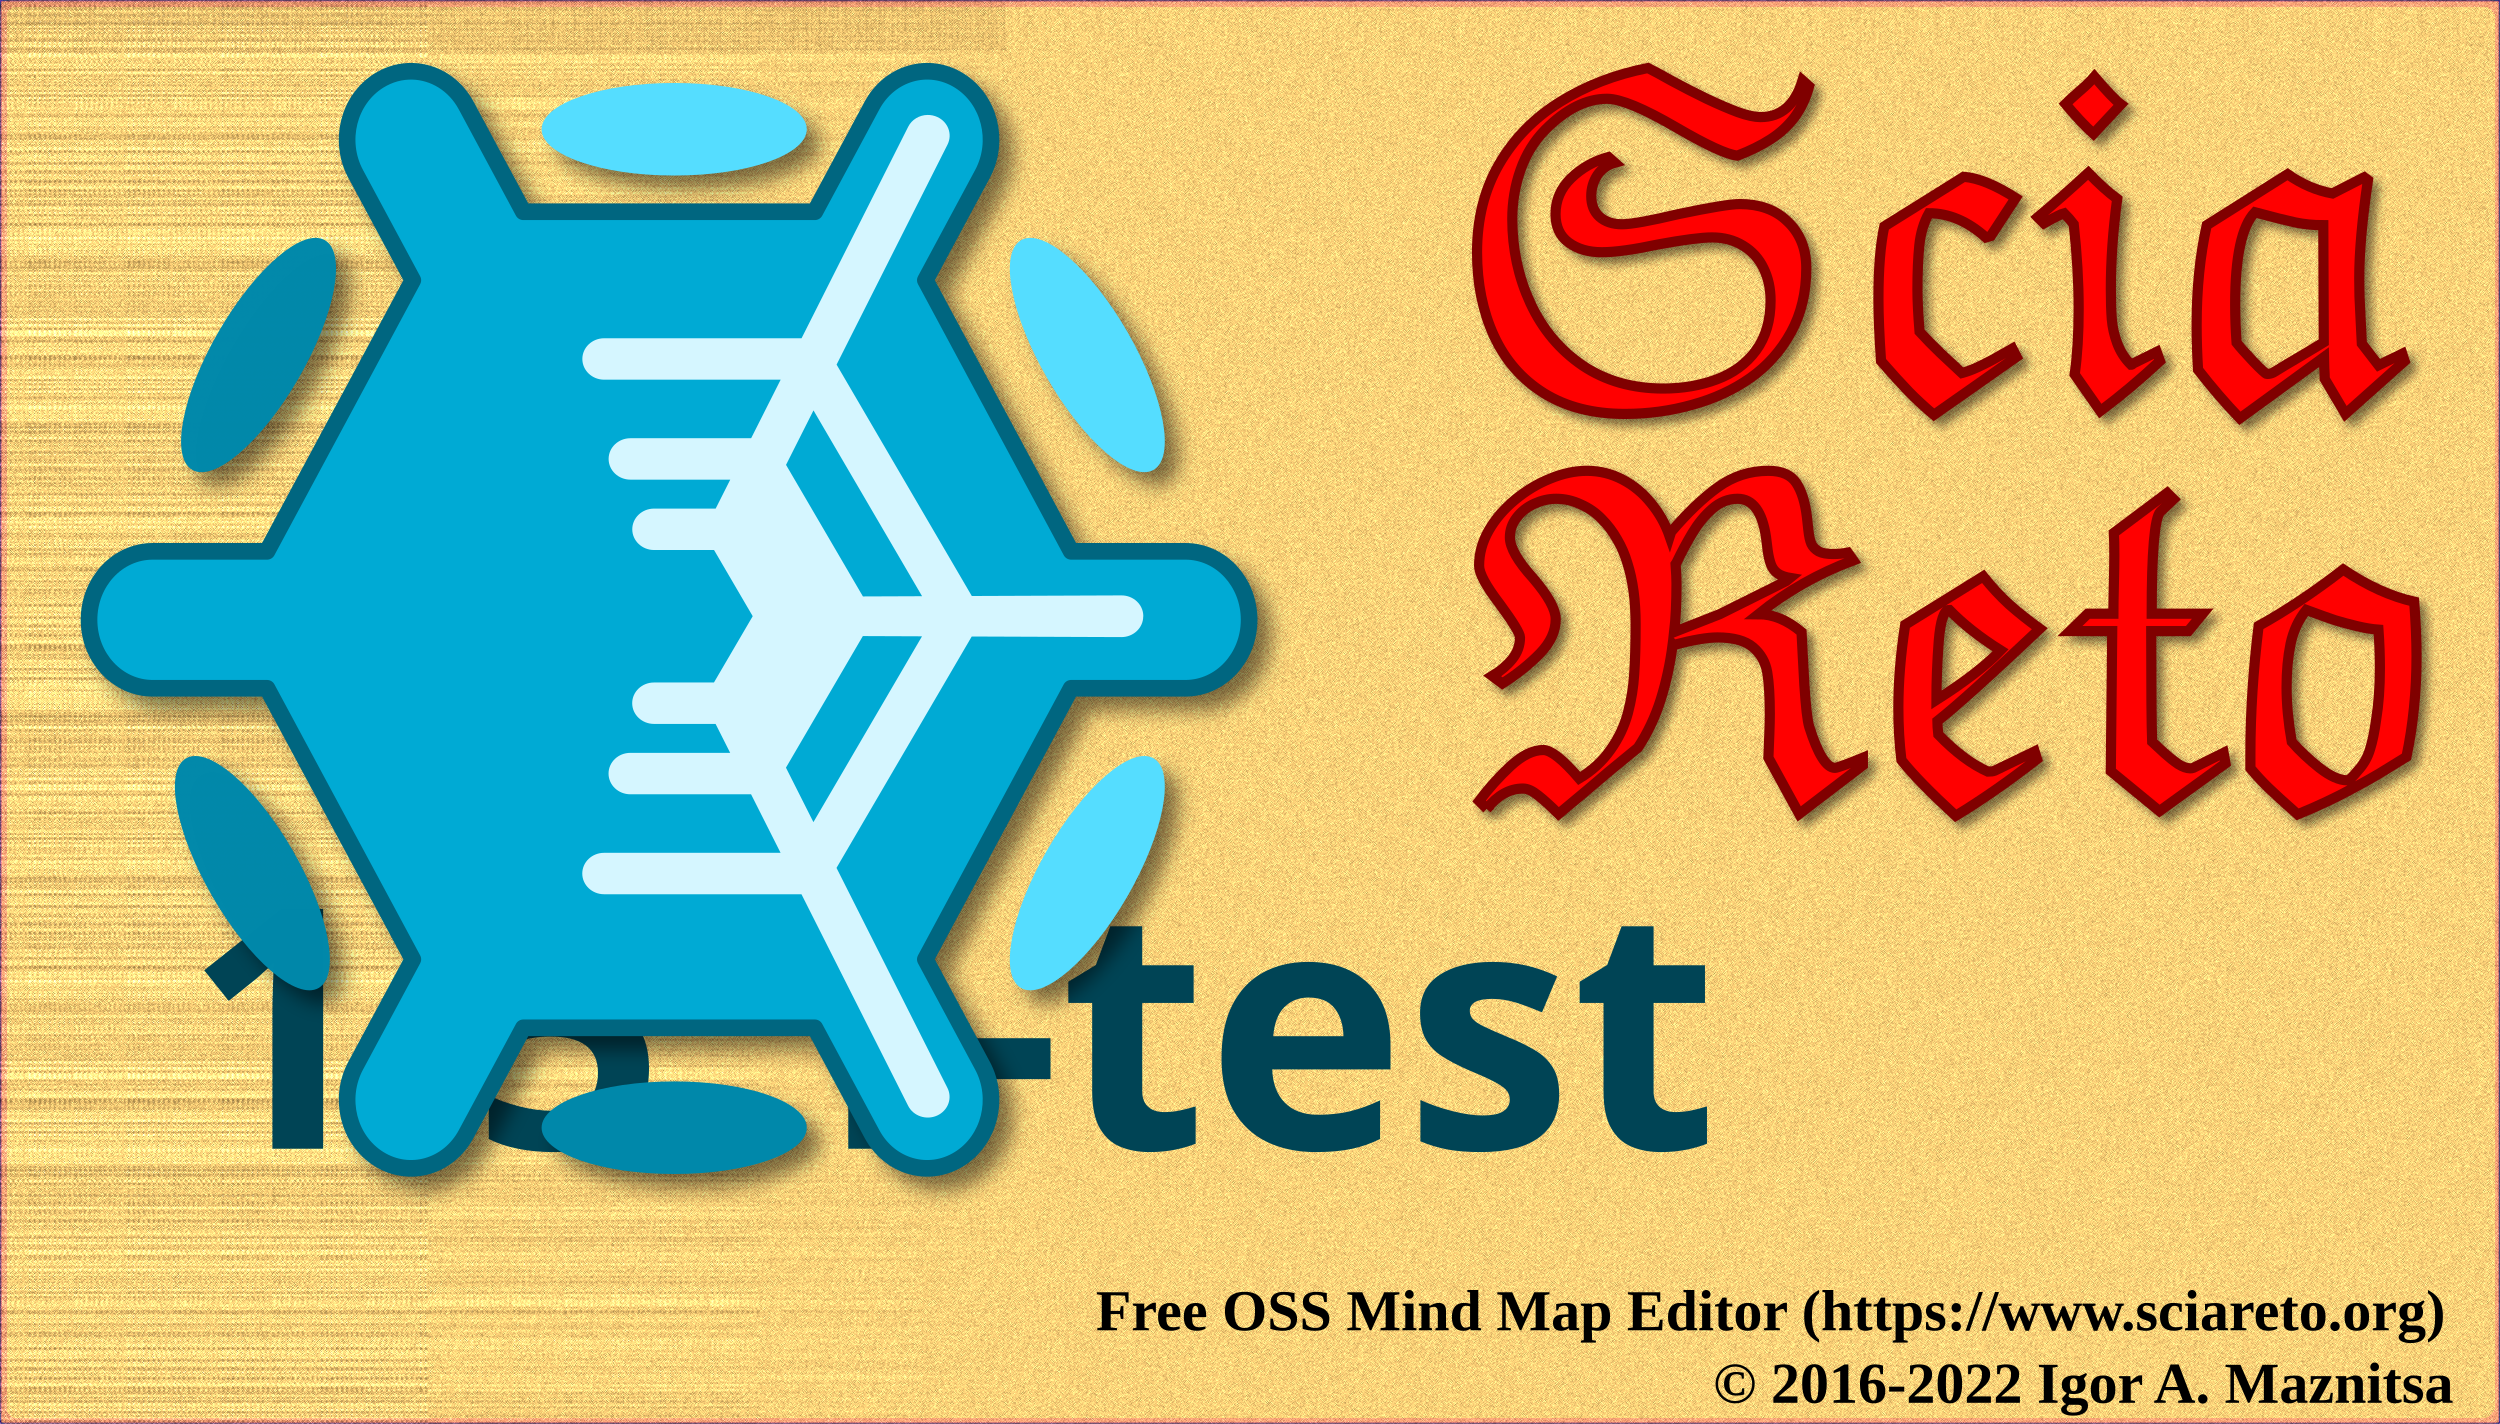
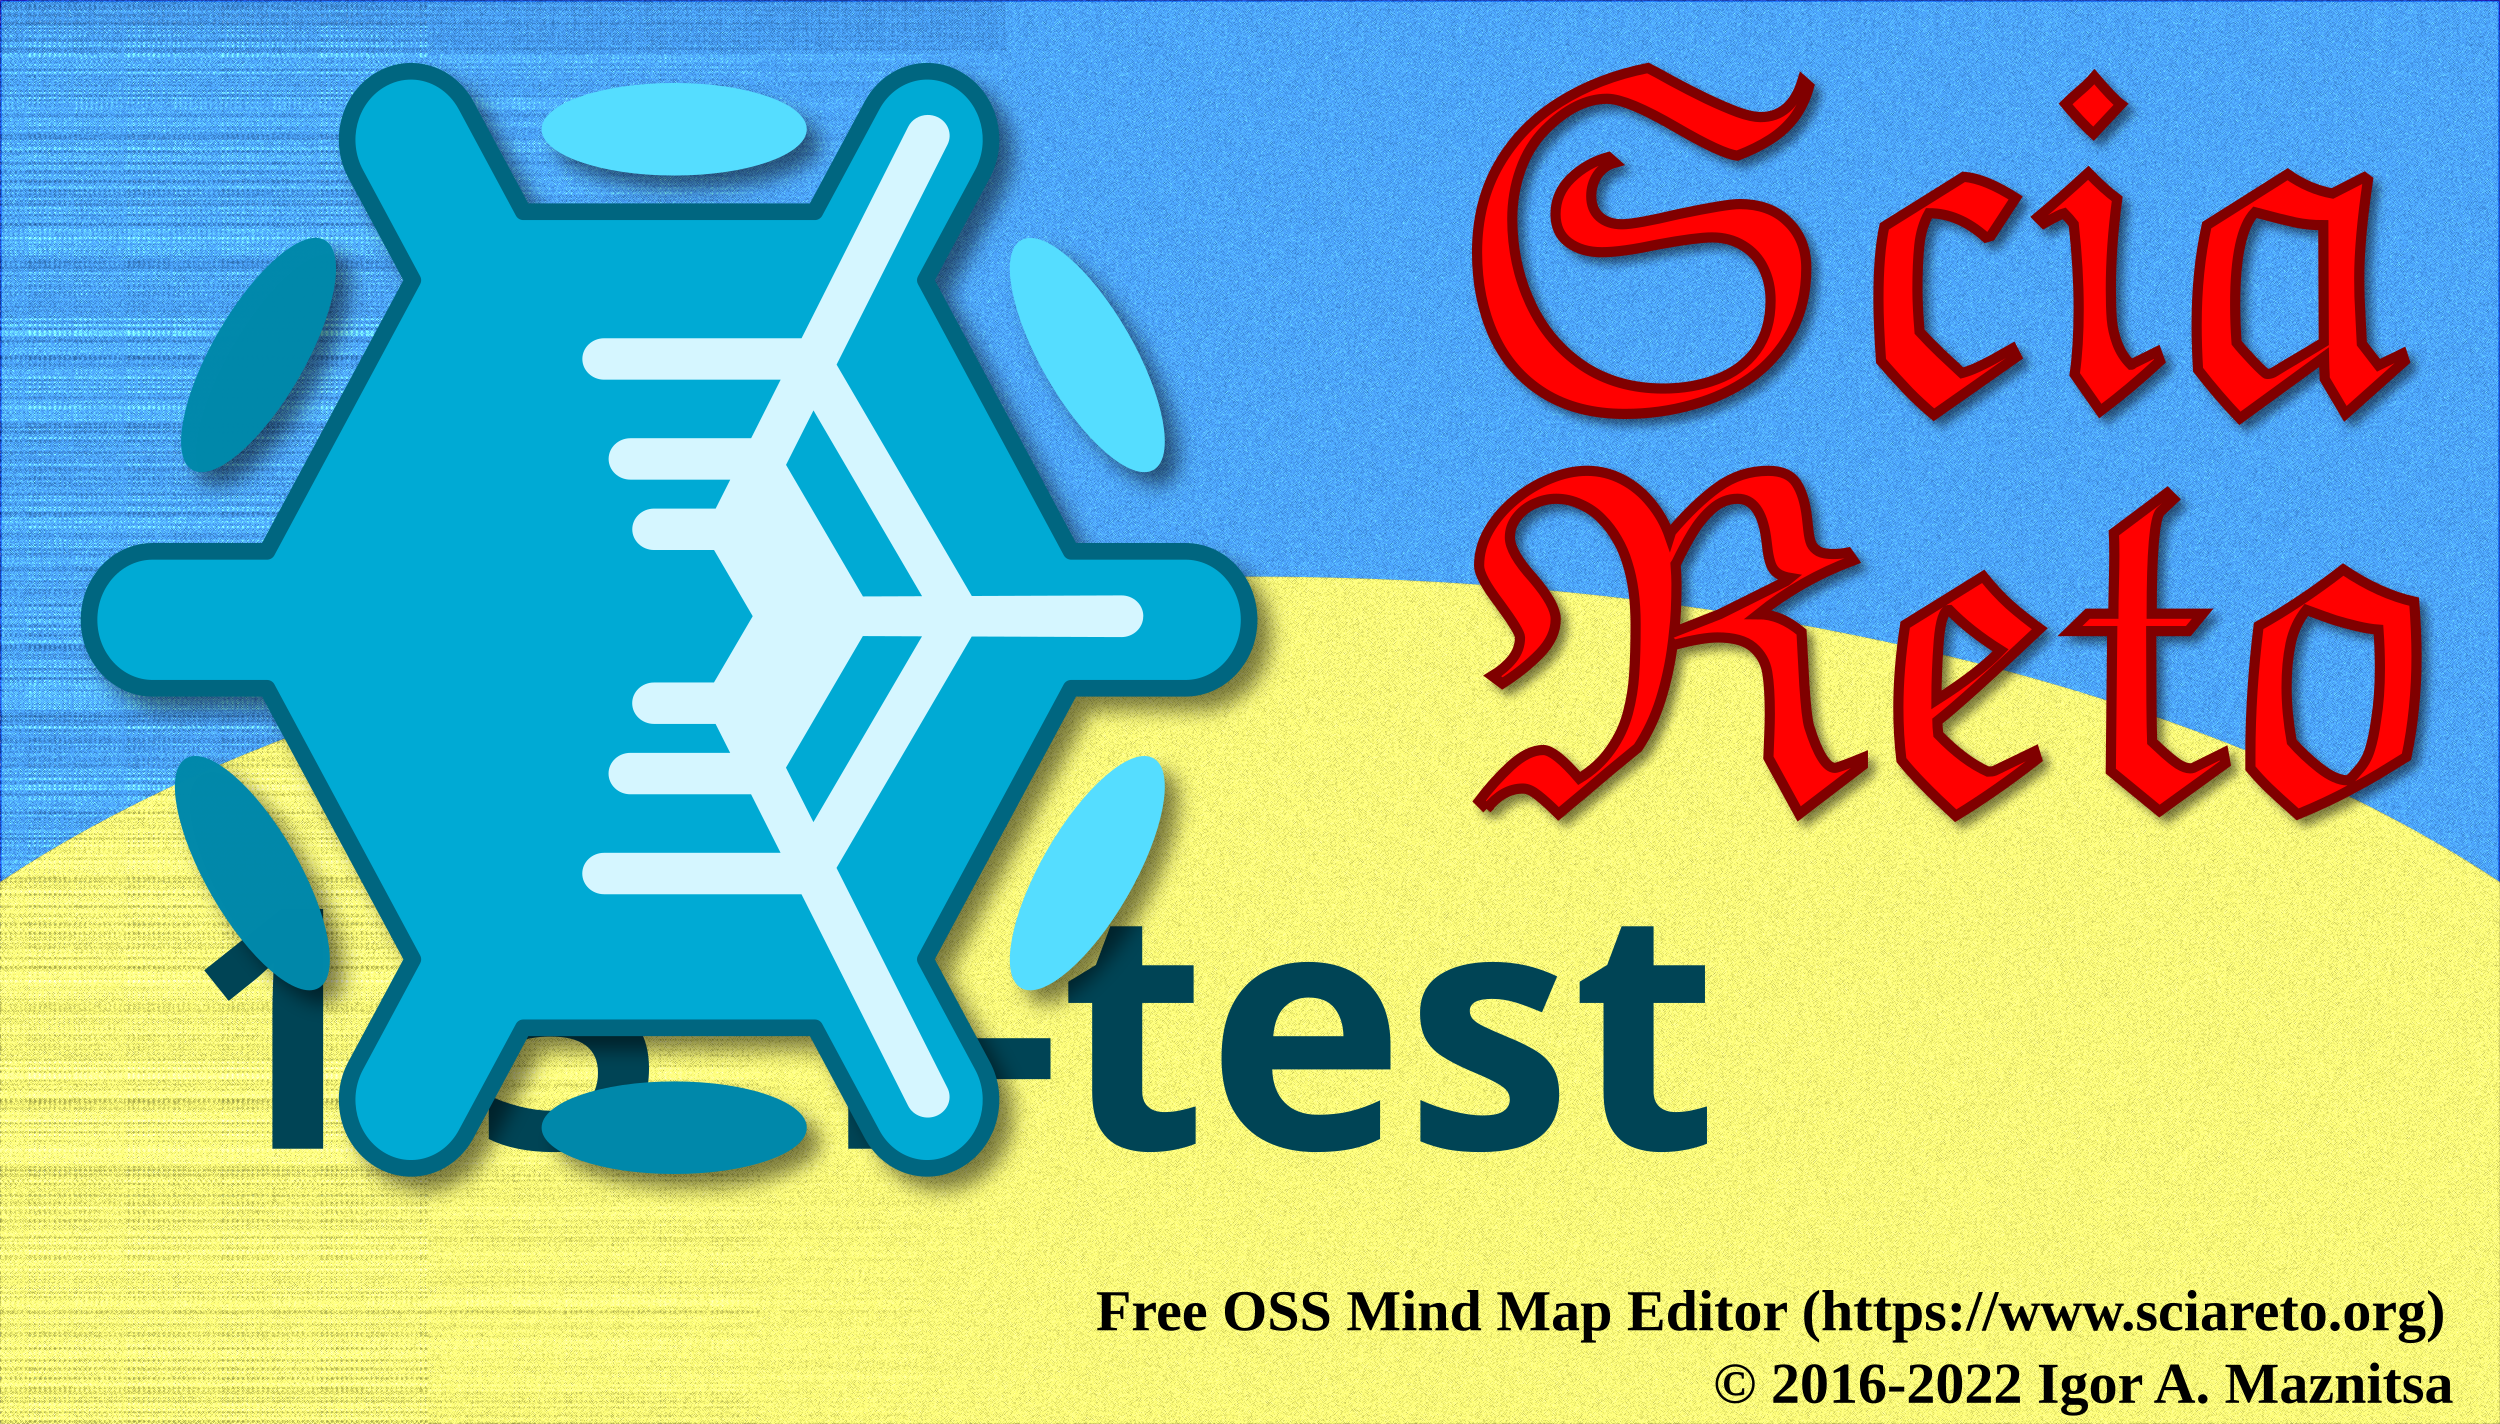
<svg xmlns="http://www.w3.org/2000/svg" version="1.1" id="svg4155" viewBox="0 0 1938.143 1103.857" height="311.533mm" width="546.987mm">
  <defs id="defs4157">
    <filter style="color-interpolation-filters:sRGB;" id="filter4274">
      <feFlood flood-opacity="0.498" flood-color="rgb(0,0,0)" result="flood" id="feFlood4276" />
      <feComposite in="flood" in2="SourceGraphic" operator="in" result="composite1" id="feComposite4278" />
      <feGaussianBlur in="composite1" stdDeviation="3" result="blur" id="feGaussianBlur4280" />
      <feOffset dx="6" dy="6" result="offset" id="feOffset4282" />
      <feComposite in="SourceGraphic" in2="offset" operator="over" result="fbSourceGraphic" id="feComposite4284" />
      <feColorMatrix result="fbSourceGraphicAlpha" in="fbSourceGraphic" values="0 0 0 -1 0 0 0 0 -1 0 0 0 0 -1 0 0 0 0 1 0" id="feColorMatrix4286" />
      <feFlood id="feFlood4288" flood-opacity="0.498" flood-color="rgb(0,0,0)" result="flood" in="fbSourceGraphic" />
      <feComposite id="feComposite4290" in2="fbSourceGraphic" in="flood" operator="in" result="composite1" />
      <feGaussianBlur id="feGaussianBlur4292" in="composite1" stdDeviation="19.4" result="blur" />
      <feOffset id="feOffset4294" dx="42.2" dy="42.2" result="offset" />
      <feComposite id="feComposite4296" in2="offset" in="fbSourceGraphic" operator="over" result="composite2" />
    </filter>
    <filter height="1.4" y="-0.2" width="1.4" x="-0.2" style="color-interpolation-filters:sRGB;" id="filter5015">
      <feGaussianBlur result="result1" in="SourceGraphic" stdDeviation="2" id="feGaussianBlur5017" />
      <feTurbulence result="result0" numOctaves="5" baseFrequency="0.05" type="fractalNoise" id="feTurbulence5019" />
      <feDisplacementMap result="result2" scale="10" yChannelSelector="G" xChannelSelector="R" in="result1" in2="result0" id="feDisplacementMap5021" />
      <feColorMatrix values="1 0 0 0 0 0 1 0 0 0 0 0 1 0 0 0 0 0 10 0 " result="result3" id="feColorMatrix5023" />
      <feBlend mode="multiply" in="result2" result="result5" in2="result3" id="feBlend5025" />
      <feGaussianBlur result="result4" in="result3" stdDeviation="5" id="feGaussianBlur5027" />
      <feComposite k1="0.5" k3="1.5" k2="0.15" in="result4" in2="result5" operator="arithmetic" result="result6" id="feComposite5029" />
      <feComposite operator="in" in="result6" in2="result4" id="feComposite5031" />
    </filter>
    <filter style="color-interpolation-filters:sRGB;" id="filter5576">
      <feTurbulence result="result1" baseFrequency="0.064" numOctaves="4" type="fractalNoise" id="feTurbulence5578" />
      <feGaussianBlur in="SourceAlpha" stdDeviation="4.9" result="result91" id="feGaussianBlur5580" />
      <feComposite operator="out" in="SourceAlpha" in2="result91" id="feComposite5582" />
      <feComposite in2="result1" id="feComposite5584" />
      <feColorMatrix result="result1" values="1 0 0 0 0 0 1 0 0 0 0 0 1 0 0 0 0 0 20 -9" id="feColorMatrix5586" />
      <feComposite result="result1" operator="in" in="SourceGraphic" in2="result1" id="feComposite5588" />
      <feTurbulence baseFrequency="0.032" numOctaves="1" result="result92" id="feTurbulence5590" />
      <feDisplacementMap scale="4.1" yChannelSelector="G" xChannelSelector="R" in="result1" in2="result92" id="feDisplacementMap5592" result="fbSourceGraphic" />
      <feColorMatrix result="fbSourceGraphicAlpha" in="fbSourceGraphic" values="0 0 0 -1 0 0 0 0 -1 0 0 0 0 -1 0 0 0 0 1 0" id="feColorMatrix4409" />
      <feMorphology id="feMorphology4411" radius="2" in="fbSourceGraphic" result="result0" />
      <feTurbulence id="feTurbulence4413" numOctaves="1" baseFrequency="0.078" result="result91" />
      <feDisplacementMap id="feDisplacementMap4415" in2="result91" in="result0" scale="6.3" xChannelSelector="R" yChannelSelector="G" result="fbSourceGraphic" />
      <feColorMatrix result="fbSourceGraphicAlpha" in="fbSourceGraphic" values="0 0 0 -1 0 0 0 0 -1 0 0 0 0 -1 0 0 0 0 1 0" id="feColorMatrix4417" />
      <feGaussianBlur id="feGaussianBlur4419" result="result0" in="fbSourceGraphic" stdDeviation="1" />
      <feTurbulence id="feTurbulence4421" type="turbulence" baseFrequency="0.057" seed="4" numOctaves="4" result="result1" />
      <feDisplacementMap id="feDisplacementMap4423" in2="result1" xChannelSelector="R" result="result91" />
      <feComposite id="feComposite4425" in2="result91" result="result2" operator="out" in="result0" />
      <feComposite id="feComposite4427" in2="result2" k1="0.1" k3="1.2" in="fbSourceGraphicAlpha" operator="arithmetic" result="result5" />
      <feBlend id="feBlend4429" in2="result5" result="fbSourceGraphic" mode="multiply" />
      <feGaussianBlur id="feGaussianBlur4431" stdDeviation="3" in="fbSourceGraphic" result="result0" />
      <feSpecularLighting id="feSpecularLighting4433" in="result0" result="result1" lighting-color="rgb(254,230,93)" surfaceScale="3" specularConstant="0.4" specularExponent="15">
        <fePointLight id="fePointLight4435" x="-5000" y="-10000" z="20000" />
      </feSpecularLighting>
      <feComposite id="feComposite4437" in2="fbSourceGraphic" in="result1" result="result2" operator="in" />
      <feComposite id="feComposite4439" in2="result2" k1="-1" in="fbSourceGraphic" result="result4" operator="arithmetic" k2="2.5" k3="3.5" />
      <feBlend id="feBlend4441" in2="result4" mode="multiply" />
    </filter>
    <filter height="1.4" y="-0.2" width="1.4" x="-0.2" style="color-interpolation-filters:sRGB;" id="filter3575">
      <feGaussianBlur result="result1" in="SourceGraphic" stdDeviation="2" id="feGaussianBlur3577" />
      <feTurbulence result="result0" numOctaves="5" baseFrequency="0.05" type="fractalNoise" id="feTurbulence3579" />
      <feDisplacementMap result="result2" scale="10" yChannelSelector="G" xChannelSelector="R" in="result1" in2="result0" id="feDisplacementMap3581" />
      <feColorMatrix values="1 0 0 0 0 0 1 0 0 0 0 0 1 0 0 0 0 0 10 0 " result="result3" id="feColorMatrix3583" />
      <feBlend mode="multiply" in="result2" result="result5" in2="result3" id="feBlend3585" />
      <feGaussianBlur result="result4" in="result3" stdDeviation="5" id="feGaussianBlur3587" />
      <feComposite k1="0.5" k3="1.5" k2="0.15" in="result4" in2="result5" operator="arithmetic" result="result6" id="feComposite3589" />
      <feComposite operator="in" in="result6" in2="result4" id="feComposite3591" />
    </filter>
    <filter style="color-interpolation-filters:sRGB;" id="filter1775" x="-0.017" y="-0.022" width="1.042" height="1.055">
      <feFlood flood-opacity="0.498" flood-color="rgb(0,0,0)" result="flood" id="feFlood1765" />
      <feComposite in="flood" in2="SourceGraphic" operator="in" result="composite1" id="feComposite1767" />
      <feGaussianBlur in="composite1" stdDeviation="4" result="blur" id="feGaussianBlur1769" />
      <feOffset dx="6" dy="6" result="offset" id="feOffset1771" />
      <feComposite in="SourceGraphic" in2="offset" operator="over" result="composite2" id="feComposite1773" />
    </filter>
    <filter style="color-interpolation-filters:sRGB;" id="filter1787" x="-0.027" y="-0.028" width="1.066" height="1.069">
      <feFlood flood-opacity="0.498" flood-color="rgb(0,0,0)" result="flood" id="feFlood1777" />
      <feComposite in="flood" in2="SourceGraphic" operator="in" result="composite1" id="feComposite1779" />
      <feGaussianBlur in="composite1" stdDeviation="4" result="blur" id="feGaussianBlur1781" />
      <feOffset dx="6" dy="6" result="offset" id="feOffset1783" />
      <feComposite in="SourceGraphic" in2="offset" operator="over" result="composite2" id="feComposite1785" />
    </filter>
-     <filter style="color-interpolation-filters:sRGB;" id="filter1599" x="-0.006" y="-0.011" width="1.013" height="1.023">
-       <feGaussianBlur in="SourceGraphic" stdDeviation="4" result="result3" id="feGaussianBlur1575" />
+     <filter style="color-interpolation-filters:sRGB;" id="filter1599" x="-0.018" y="-0.032" width="1.036" height="1.063">
+       <feGaussianBlur in="SourceGraphic" stdDeviation="13.345" result="result3" id="feGaussianBlur1575" />
      <feGaussianBlur result="result4" in="SourceGraphic" stdDeviation="1" id="feGaussianBlur1577" />
      <feBlend mode="darken" in2="result3" id="feBlend1579" />
      <feComponentTransfer result="result1" id="feComponentTransfer1587">
        <feFuncR type="discrete" tableValues="0 0.2 0.4 0.6 0.8 1 1" id="feFuncR1581" />
        <feFuncG type="discrete" tableValues="0 0.2 0.4 0.6 0.8 1 1" id="feFuncG1583" />
        <feFuncB type="discrete" tableValues="0 0.2 0.4 0.6 0.8 1 1" id="feFuncB1585" />
      </feComponentTransfer>
      <feTurbulence result="result0" seed="0" baseFrequency="1" numOctaves="7" type="fractalNoise" id="feTurbulence1589" />
      <feConvolveMatrix result="result5" order="3 3" kernelMatrix="-2 0 -2 0 -10 0 -2 0 -2 " id="feConvolveMatrix1591" />
      <feColorMatrix in="result5" type="saturate" values="0" result="result4" id="feColorMatrix1593" />
      <feComposite result="result2" k3="0.5" k2="0.5" k1="1.5" operator="arithmetic" in="result1" in2="result4" id="feComposite1595" />
      <feComposite in2="SourceGraphic" operator="in" id="feComposite1597" />
    </filter>
+     <filter style="color-interpolation-filters:sRGB;" id="filter1171" x="-0.05" y="-0.107" width="1.101" height="1.213">
+       <feGaussianBlur in="SourceGraphic" stdDeviation="48.972" result="result3" id="feGaussianBlur1147" />
+       <feGaussianBlur result="result4" in="SourceGraphic" stdDeviation="1" id="feGaussianBlur1149" />
+       <feBlend mode="darken" in2="result3" id="feBlend1151" />
+       <feComponentTransfer result="result1" id="feComponentTransfer1159">
+         <feFuncR type="discrete" tableValues="0 0.2 0.4 0.6 0.8 1 1" id="feFuncR1153" />
+         <feFuncG type="discrete" tableValues="0 0.2 0.4 0.6 0.8 1 1" id="feFuncG1155" />
+         <feFuncB type="discrete" tableValues="0 0.2 0.4 0.6 0.8 1 1" id="feFuncB1157" />
+       </feComponentTransfer>
+       <feTurbulence result="result0" seed="0" baseFrequency="1" numOctaves="7" type="fractalNoise" id="feTurbulence1161" />
+       <feConvolveMatrix result="result5" order="3 3" kernelMatrix="-2 0 -2 0 -10 0 -2 0 -2 " id="feConvolveMatrix1163" />
+       <feColorMatrix in="result5" type="saturate" values="0" result="result4" id="feColorMatrix1165" />
+       <feComposite result="result2" k3="0.5" k2="0.5" k1="1.5" operator="arithmetic" in="result1" in2="result4" id="feComposite1167" />
+       <feComposite in2="SourceGraphic" operator="in" id="feComposite1169" />
+     </filter>
  </defs>
  <g id="layer1" transform="translate(843.357, 102.424)">
-     <rect style="opacity:1;fill:#ff9955;fill-opacity:1;stroke:#000080;stroke-width:1;stroke-linecap:round;stroke-linejoin:round;stroke-miterlimit:4;stroke-dasharray:none;stroke-opacity:1;filter:url(#filter1599)" id="rect4059" width="1937.143" height="1102.857" x="-842.857" y="-101.924" />
+     <rect style="opacity:1;fill:#2a7fff;fill-opacity:1;stroke:#000080;stroke-width:1;stroke-linecap:round;stroke-linejoin:round;stroke-miterlimit:4;stroke-dasharray:none;stroke-opacity:1;filter:url(#filter1599)" id="rect4059" width="1937.143" height="1102.857" x="-842.857" y="-101.924" />
+     <ellipse style="fill:#ffdd55;stroke:none;stroke-width:3.894;filter:url(#filter1171)" id="path160" cx="125.714" cy="906.59" rx="1188.18" ry="562.058" />
    <text xml:space="preserve" style="font-style:normal;font-weight:normal;line-height:0%;font-family:sans-serif;letter-spacing:0px;word-spacing:0px;fill:#000000;fill-opacity:1;stroke:none;stroke-width:1px;stroke-linecap:butt;stroke-linejoin:miter;stroke-opacity:1" x="1074.315" y="928.862" id="text4205">
      <tspan id="tspan4207" x="1074.315" y="928.862" style="font-style:normal;font-variant:normal;font-weight:bold;font-stretch:normal;font-size:45px;line-height:1.25;font-family:'Times New Roman';-inkscape-font-specification:'Times New Roman, Bold';text-align:end;text-anchor:end">Free OSS Mind Map Editor (https://www.sciareto.org)</tspan>
      <tspan x="1074.315" y="985.112" id="tspan4209" style="font-style:normal;font-variant:normal;font-weight:bold;font-stretch:normal;font-size:45px;line-height:1.25;font-family:'Times New Roman';-inkscape-font-specification:'Times New Roman, Bold';text-align:end;text-anchor:end">© 2016-2022 Igor A. Maznitsa</tspan>
    </text>
    <g id="g949" transform="matrix(0.8982508,0,0,0.8982508,102.1156,-21.01313)" style="fill:#ff0000;filter:url(#filter1775)">
      <g id="g4466" transform="translate(14)" style="fill:#ff0000">
        <path d="m 335.807,266.606 q -40.971,0 -69.773,-17.849 -28.599,-17.849 -43.202,-49.49 -14.604,-31.844 -14.604,-72.207 0,-43.202 19.066,-76.06 19.066,-32.858 52.329,-53.546 33.264,-20.891 76.06,-29.41 5.882,2.84 20.283,10.953 14.604,7.91 30.018,15.415 15.415,7.302 27.382,11.764 11.967,4.259 19.471,4.259 26.773,0 36.306,-31.641 l 5.679,5.071 q -4.259,15.618 -12.778,26.976 -8.519,11.156 -20.688,18.863 -11.967,7.707 -28.396,13.995 -13.589,-1.42 -53.141,-24.542 -42.188,-24.542 -59.428,-24.542 -26.57,0 -53.141,26.57 -14.401,14.604 -21.5,34.886 -7.099,20.08 -7.099,42.391 0,38.74 15.618,72.612 15.618,33.669 45.028,53.749 29.613,19.877 69.773,19.877 24.948,0 46.042,-7.91 21.297,-7.91 33.872,-24.948 12.575,-17.24 12.575,-43.202 0,-15.415 -6.085,-27.787 -5.882,-12.372 -17.646,-19.471 -11.561,-7.099 -26.773,-7.099 -13.589,0 -46.65,6.085 -31.438,6.693 -48.476,6.693 -17.24,0 -28.599,-8.316 -11.358,-8.316 -11.358,-24.542 0,-18.052 13.387,-31.033 13.589,-13.184 32.25,-18.254 l 5.476,4.868 q -9.533,2.637 -15.009,10.75 -5.274,8.113 -5.274,18.052 0,11.358 7.099,17.849 7.302,6.49 19.471,6.49 11.764,0 48.476,-8.722 41.58,-8.722 53.141,-8.722 12.778,0 22.919,3.651 10.344,3.651 18.052,11.156 7.91,7.302 12.17,17.443 4.259,10.141 4.259,23.122 0,31.438 -13.184,55.372 -13.184,23.934 -35.089,39.349 -21.905,15.415 -50.098,23.122 -27.99,7.91 -58.211,7.91 z" style="font-style:normal;font-variant:normal;font-weight:normal;font-stretch:normal;font-size:medium;line-height:125%;font-family:eufm10;-inkscape-font-specification:eufm10;letter-spacing:0px;word-spacing:0px;fill:#ff0000;fill-opacity:1;stroke:#800000;stroke-width:8.8;stroke-linecap:butt;stroke-linejoin:miter;stroke-miterlimit:4;stroke-dasharray:none;stroke-opacity:1" id="path4436" />
        <path d="m 556.889,220.969 q -2.231,-32.655 -2.231,-53.546 0,-39.146 5.071,-62.674 L 628.284,61.953 q 18.457,1.42 44.825,18.254 l -21.5,32.858 -4.259,1.217 q -23.325,-20.891 -49.084,-20.891 -6.693,11.967 -8.316,27.787 -1.623,15.821 -1.623,37.929 0,14.198 1.825,36.509 8.519,9.33 17.849,18.254 9.33,8.722 18.66,17.443 6.693,-1.825 12.778,-4.665 6.288,-2.84 12.778,-6.288 6.49,-3.651 18.052,-10.141 l 3.651,7.099 -71.395,50.098 q -11.967,-10.141 -21.703,-20.08 -9.736,-10.141 -23.934,-26.368 z" style="font-style:normal;font-variant:normal;font-weight:normal;font-stretch:normal;font-size:medium;line-height:125%;font-family:eufm10;-inkscape-font-specification:eufm10;letter-spacing:0px;word-spacing:0px;fill:#ff0000;fill-opacity:1;stroke:#800000;stroke-width:8.8;stroke-linecap:butt;stroke-linejoin:miter;stroke-miterlimit:4;stroke-dasharray:none;stroke-opacity:1" id="path4438" />
        <path d="m 724.019,232.531 q 3.448,-24.339 3.448,-56.792 0,-33.872 -4.259,-72.815 -3.651,-4.868 -8.316,-9.533 -3.245,0.811 -17.443,8.722 l -5.274,-5.274 q 20.891,-17.443 43.608,-38.334 13.184,13.792 24.948,22.514 -5.476,40.971 -5.476,77.683 0,16.023 0.811,26.165 0.811,10.141 4.665,20.688 3.854,10.547 11.967,18.66 0.811,0 1.623,-0.811 1.014,-1.014 2.028,-1.217 l 18.457,-9.127 2.84,7.91 Q 771.886,244.903 746.127,264.172 Z M 740.245,24.835 q -11.561,-10.547 -24.136,-25.759 4.057,-4.057 11.967,-10.953 8.113,-6.896 12.981,-12.575 16.023,18.863 22.919,23.934 z" style="font-style:normal;font-variant:normal;font-weight:normal;font-stretch:normal;font-size:medium;line-height:125%;font-family:eufm10;-inkscape-font-specification:eufm10;letter-spacing:0px;word-spacing:0px;fill:#ff0000;fill-opacity:1;stroke:#800000;stroke-width:8.8;stroke-linecap:butt;stroke-linejoin:miter;stroke-miterlimit:4;stroke-dasharray:none;stroke-opacity:1" id="path4440" />
        <path d="m 866.607,270.459 q -18.66,-19.471 -36.103,-41.985 -1.217,-19.471 -1.217,-38.74 0,-46.65 8.722,-85.999 l 69.773,-44.014 q 18.457,12.981 38.74,16.632 l 27.382,-13.995 3.245,2.434 q -7.505,51.315 -7.505,84.376 0,6.288 0.203,16.023 0.406,9.736 1.014,20.688 0.608,10.75 1.014,20.08 l 14.401,18.66 20.486,-9.939 2.028,6.288 -51.112,45.636 -17.849,-30.221 q 0,-3.245 -0.406,-9.533 -0.406,-6.288 -0.406,-9.127 z m -2.84,-65.31 q 4.259,5.476 14.401,16.226 10.344,10.75 11.764,10.75 3.042,0 5.476,-1.217 11.561,-7.099 20.283,-12.17 8.722,-5.071 23.325,-13.995 l -0.406,-101.008 q -12.778,0 -24.339,-2.434 -11.358,-2.434 -34.683,-8.722 -17.038,17.849 -17.038,79.306 0,16.429 1.217,33.264 z" style="font-style:normal;font-variant:normal;font-weight:normal;font-stretch:normal;font-size:medium;line-height:125%;font-family:eufm10;-inkscape-font-specification:eufm10;letter-spacing:0px;word-spacing:0px;fill:#ff0000;fill-opacity:1;stroke:#800000;stroke-width:8.8;stroke-linecap:butt;stroke-linejoin:miter;stroke-miterlimit:4;stroke-dasharray:none;stroke-opacity:1" id="path4442" />
      </g>
      <g id="g4460" transform="translate(32,-174)" style="fill:#ff0000">
        <path d="m 198.696,781.382 -6.693,-6.693 q 12.372,-16.429 27.179,-30.221 15.009,-13.792 28.193,-13.792 9.939,0 31.033,24.542 16.632,-9.939 26.976,-24.745 10.547,-14.806 15.009,-31.641 4.462,-16.835 5.476,-33.872 1.217,-17.24 1.217,-42.797 0,-30.627 -7.099,-52.735 -3.245,-11.156 -8.924,-20.688 -5.476,-9.736 -13.184,-17.443 -7.505,-7.91 -18.052,-12.575 -10.344,-4.868 -21.297,-4.868 -9.533,0 -18.863,4.259 -9.33,4.259 -15.212,11.967 -5.882,7.707 -5.882,17.038 0,13.184 20.08,35.292 19.471,22.717 19.471,35.292 0,15.618 -13.589,29.613 -13.387,13.792 -32.452,25.962 l -8.722,-6.49 q 10.547,-6.288 17.24,-14.604 6.693,-8.316 6.693,-18.66 0,-5.071 -17.443,-28.802 -17.849,-23.325 -17.849,-33.061 0,-15.821 8.316,-30.424 8.316,-14.604 22.514,-26.368 14.401,-11.967 30.627,-18.457 16.429,-6.693 31.641,-6.693 16.226,0 30.627,7.505 14.401,7.505 24.745,20.486 10.547,12.778 16.023,28.599 l 1.217,-3.854 q 21.094,-24.745 40.565,-38.74 19.471,-13.995 43.405,-13.995 17.24,0 24.136,10.547 6.896,10.547 9.127,29.41 0.406,3.042 1.217,10.953 0.811,7.91 2.637,12.17 2.028,4.057 6.288,6.49 4.259,2.231 12.372,2.231 6.693,0 12.778,-1.217 l 4.665,6.693 q -45.028,16.835 -81.942,46.447 19.066,0 37.32,15.415 0.406,7.707 1.014,19.269 0.608,11.561 1.42,26.368 1.014,14.604 2.028,23.528 1.014,8.722 2.231,12.778 11.156,35.292 22.108,35.292 2.84,0 24.136,-8.722 v 6.49 l -54.966,41.985 -26.57,-48.476 q 0.406,-9.533 0.811,-20.486 0.406,-10.953 0.406,-17.443 0,-22.919 -2.231,-35.9 -2.231,-12.981 -12.17,-21.5 -9.939,-8.519 -30.83,-8.519 -12.981,0 -37.726,6.49 l -0.811,-0.811 q -3.245,25.151 -10.344,47.867 -7.099,22.514 -19.674,41.58 -15.415,12.575 -24.948,20.486 -9.33,7.91 -19.066,16.226 -9.736,8.113 -24.542,20.486 -10.141,-10.141 -17.646,-16.023 -7.302,-5.882 -12.981,-5.882 -17.443,0 -31.235,17.443 z M 360.349,628.855 399.698,613.44 q 61.051,-30.221 61.862,-31.033 -7.707,-1.217 -11.764,-4.057 -4.057,-2.84 -5.882,-7.707 -1.825,-4.868 -2.84,-12.17 -0.811,-7.505 -1.42,-11.358 -4.868,-33.264 -24.542,-33.264 -11.967,0 -21.905,8.722 -9.736,8.519 -17.038,20.688 -7.302,12.17 -13.792,25.759 l -0.811,1.217 q 0.811,10.953 0.811,16.632 0,24.542 -2.028,41.985 z" style="font-style:normal;font-variant:normal;font-weight:normal;font-stretch:normal;font-size:medium;line-height:125%;font-family:eufm10;-inkscape-font-specification:eufm10;letter-spacing:0px;word-spacing:0px;fill:#ff0000;fill-opacity:1;stroke:#800000;stroke-width:8.8;stroke-linecap:butt;stroke-linejoin:miter;stroke-miterlimit:4;stroke-dasharray:none;stroke-opacity:1" id="path4444" />
        <path d="m 556.484,739.396 q -2.637,-21.703 -2.637,-45.231 0,-33.264 5.882,-71.598 l 67.339,-41.782 q 10.547,13.387 22.514,24.339 12.17,10.75 26.368,20.891 -63.891,60.443 -88.433,79.711 0,4.259 0.811,11.561 21.905,22.717 42.797,32.047 3.854,0 5.882,-0.811 l 34.481,-16.632 2.028,6.693 q -36.712,28.599 -70.178,48.881 -32.655,-30.018 -46.853,-48.07 z m 30.221,-51.924 q 36.712,-23.325 55.372,-42.797 -26.57,-16.632 -44.216,-34.886 -6.896,0 -9.127,26.773 -2.028,26.773 -2.028,50.91 z" style="font-style:normal;font-variant:normal;font-weight:normal;font-stretch:normal;font-size:medium;line-height:125%;font-family:eufm10;-inkscape-font-specification:eufm10;letter-spacing:0px;word-spacing:0px;fill:#ff0000;fill-opacity:1;stroke:#800000;stroke-width:8.8;stroke-linecap:butt;stroke-linejoin:miter;stroke-miterlimit:4;stroke-dasharray:none;stroke-opacity:1" id="path4446" />
        <path d="m 737.203,748.929 1.217,-120.885 h -36.509 l 15.415,-15.009 h 22.108 q 0,-8.519 0.406,-25.151 0.406,-16.632 0.406,-24.948 0,-12.981 -0.406,-19.674 l 46.042,-34.481 5.476,5.476 -11.358,10.75 q -7.505,7.91 -7.505,88.027 h 44.014 l -12.372,15.009 h -32.047 q 0,76.06 0.811,95.532 4.665,4.462 10.75,9.939 6.085,5.476 11.764,9.33 5.882,3.651 10.344,3.651 1.623,0 2.637,-0.406 l 26.165,-12.981 1.623,9.127 -56.995,41.174 z" style="font-style:normal;font-variant:normal;font-weight:normal;font-stretch:normal;font-size:medium;line-height:125%;font-family:eufm10;-inkscape-font-specification:eufm10;letter-spacing:0px;word-spacing:0px;fill:#ff0000;fill-opacity:1;stroke:#800000;stroke-width:8.8;stroke-linecap:butt;stroke-linejoin:miter;stroke-miterlimit:4;stroke-dasharray:none;stroke-opacity:1" id="path4448" />
        <path d="m 857.682,746.495 v -12.575 q 0,-52.329 7.099,-110.338 34.886,-19.269 73.018,-48.679 31.235,21.094 61.254,27.787 2.028,26.368 2.028,47.056 0,45.433 -8.722,86.81 -15.009,9.33 -23.731,14.604 -8.519,5.071 -21.703,12.17 -12.981,7.099 -23.122,11.764 -10.141,4.868 -25.353,11.156 -17.849,-15.821 -25.353,-23.122 -7.505,-7.302 -15.415,-16.632 z m 35.698,-22.919 q 10.344,11.764 23.934,22.514 13.792,10.75 23.934,10.75 2.434,0 9.127,-8.316 7.505,-8.113 10.547,-18.457 3.245,-10.344 5.274,-25.556 3.245,-19.471 3.245,-44.419 0,-16.429 -1.217,-33.264 -8.316,-0.608 -18.457,-3.042 -10.141,-2.434 -18.863,-5.071 -8.519,-2.84 -24.948,-8.924 -9.939,12.372 -13.589,29.207 -3.448,16.835 -3.448,37.32 0,22.311 4.462,47.259 z" style="font-style:normal;font-variant:normal;font-weight:normal;font-stretch:normal;font-size:medium;line-height:125%;font-family:eufm10;-inkscape-font-specification:eufm10;letter-spacing:0px;word-spacing:0px;fill:#ff0000;fill-opacity:1;stroke:#800000;stroke-width:8.8;stroke-linecap:butt;stroke-linejoin:miter;stroke-miterlimit:4;stroke-dasharray:none;stroke-opacity:1" id="path4450" />
      </g>
    </g>
    <text xml:space="preserve" style="font-style:normal;font-weight:normal;font-size:260.463px;line-height:1.25;font-family:sans-serif;text-align:end;text-anchor:end;fill:#004455;fill-opacity:1;stroke:none;stroke-width:6.512" x="962.378" y="788.129" id="text937">
      <tspan id="tspan935" x="962.378" y="788.129" style="font-style:normal;font-variant:normal;font-weight:bold;font-stretch:normal;font-family:Rasa;-inkscape-font-specification:'Rasa Bold';text-align:end;text-anchor:end;fill:#004455;stroke-width:6.512">1.5.1-test</tspan>
      <tspan x="962.378" y="1133.487" style="font-style:normal;font-variant:normal;font-weight:bold;font-stretch:normal;font-family:Rasa;-inkscape-font-specification:'Rasa Bold';text-align:end;text-anchor:end;fill:#004455;stroke-width:6.512" id="tspan930" />
      <tspan x="962.378" y="1478.846" style="font-style:normal;font-variant:normal;font-weight:bold;font-stretch:normal;font-family:Rasa;-inkscape-font-specification:'Rasa Bold';text-align:end;text-anchor:end;fill:#004455;stroke-width:6.512" id="tspan928" />
    </text>
    <g id="g1717" transform="matrix(1.830258,0,0,1.830258,-795.9395,-93.2315)" style="filter:url(#filter1787)">
      <path id="path926" style="opacity:1;fill:#00aad4;fill-opacity:1;stroke:#006680;stroke-width:7.526;stroke-linecap:round;stroke-linejoin:round;stroke-miterlimit:4;stroke-dasharray:none;stroke-opacity:1" d="m 158.662,26.846 c -5.093,-0.118 -10.285,1.218 -15.037,4.164 -13.825,8.569 -18.528,27.416 -10.547,42.258 L 158.883,121.252 93.016,243.738 H 41.404 c -15.963,0 -28.814,13.797 -28.814,30.936 0,17.138 12.851,30.936 28.814,30.936 h 51.629 l 65.857,122.471 -25.812,48 c -7.982,14.842 -3.278,33.691 10.547,42.26 13.824,8.569 31.378,3.518 39.359,-11.324 l 25.818,-48.01 h 131.711 l 25.818,48.01 c 7.982,14.842 25.535,19.893 39.359,11.324 13.825,-8.569 18.53,-27.418 10.549,-42.26 L 390.426,428.076 456.283,305.609 h 51.631 c 15.963,0 28.812,-13.797 28.812,-30.936 0,-17.138 -12.849,-30.936 -28.812,-30.936 H 456.301 L 390.434,121.256 416.24,73.268 c 7.982,-14.842 3.276,-33.689 -10.549,-42.258 -13.825,-8.569 -31.378,-3.52 -39.359,11.322 L 340.531,90.311 H 208.785 L 182.984,42.332 c -5.238,-9.74 -14.598,-15.262 -24.322,-15.486 z" transform="scale(0.9375287)" />
      <path id="rect990" style="opacity:1;fill:#d5f6ff;fill-opacity:1;stroke:none;stroke-width:7.526;stroke-linecap:round;stroke-linejoin:round;stroke-miterlimit:4;stroke-dasharray:none;stroke-opacity:1" d="m 391.467,46.576 a 9.844,9.358 0 0 0 -8.766,5.311 L 334.506,147.471 h -89.189 a 9.844,9.358 0 0 0 -9.844,9.357 9.844,9.358 0 0 0 9.844,9.359 h 79.752 l -13.336,26.447 h -54.549 a 9.844,9.358 0 0 0 -9.844,9.357 9.844,9.358 0 0 0 9.844,9.359 h 45.113 l -6.594,13.076 h -27.832 a 9.844,9.358 0 0 0 -9.844,9.357 9.844,9.358 0 0 0 9.844,9.359 h 27.098 l 17.479,29.904 h -0.01 l -17.504,29.949 h -27.098 a 9.844,9.358 0 0 0 -9.844,9.359 9.844,9.358 0 0 0 9.844,9.357 h 27.832 l 6.594,13.076 h -45.113 a 9.844,9.358 0 0 0 -9.844,9.359 9.844,9.358 0 0 0 9.844,9.357 h 54.549 l 13.336,26.447 h -79.752 a 9.844,9.358 0 0 0 -9.844,9.359 9.844,9.358 0 0 0 9.844,9.357 h 89.189 l 48.195,95.584 a 9.844,9.358 0 0 0 13.131,4.393 9.844,9.358 0 0 0 4.621,-12.484 l -50.117,-99.395 61.098,-104.547 67.594,0.27 a 9.844,9.358 0 0 0 9.885,-9.318 9.844,9.358 0 0 0 0,-0.08 h 0.035 a 9.844,9.358 0 0 0 0,-0.125 9.844,9.358 0 0 0 -9.885,-9.318 L 411.433,263.92 350.336,159.373 400.453,59.978 a 9.844,9.358 0 0 0 -4.621,-12.484 9.844,9.358 0 0 0 -4.365,-0.918 z m -51.562,133.484 49.061,83.949 -26.729,0.107 -34.74,-59.445 z m 22.297,101.965 26.729,0.107 -49.061,83.949 -12.408,-24.611 z" transform="scale(0.9375287)" />
      <g id="g1025" style="fill:#55ddff">
        <ellipse style="fill:#55ddff;stroke:none;stroke-width:5.744;stroke-linecap:round;stroke-linejoin:round;stroke-miterlimit:4;stroke-dasharray:none" id="path938" cx="259.667" cy="49.729" rx="56.16" ry="19.613" />
        <ellipse style="fill:#55ddff;stroke:none;stroke-width:5.744;stroke-linecap:round;stroke-linejoin:round;stroke-miterlimit:4;stroke-dasharray:none" id="path938-6-7" cx="-98.625" cy="558.837" rx="56.16" ry="19.613" transform="rotate(-60)" />
        <ellipse style="fill:#55ddff;stroke:none;stroke-width:5.744;stroke-linecap:round;stroke-linejoin:round;stroke-miterlimit:4;stroke-dasharray:none" id="path938-6-7-5" cx="-343.217" cy="-303.74" rx="56.16" ry="19.613" transform="matrix(-0.5,-0.8660254,-0.8660254,0.5,0,0)" />
      </g>
      <g id="g1020" style="fill:#0088aa">
        <ellipse style="fill:#0088aa;stroke:none;stroke-width:5.744;stroke-linecap:round;stroke-linejoin:round;stroke-miterlimit:4;stroke-dasharray:none" id="path938-6" cx="259.667" cy="472.651" rx="56.16" ry="19.613" />
        <ellipse style="opacity:0.992;fill:#0088aa;stroke:none;stroke-width:5.744;stroke-linecap:round;stroke-linejoin:round;stroke-miterlimit:4;stroke-dasharray:none" id="path938-6-7-3" cx="-356.447" cy="112.277" rx="56.16" ry="19.613" transform="matrix(-0.5,-0.8660254,-0.8660254,0.5,0,0)" />
        <ellipse style="opacity:0.992;fill:#0088aa;stroke:none;stroke-width:5.744;stroke-linecap:round;stroke-linejoin:round;stroke-miterlimit:4;stroke-dasharray:none" id="path938-6-7-5-5" cx="-84.083" cy="145.092" rx="56.16" ry="19.613" transform="rotate(-60)" />
      </g>
    </g>
    <g id="g930" />
  </g>
</svg>
